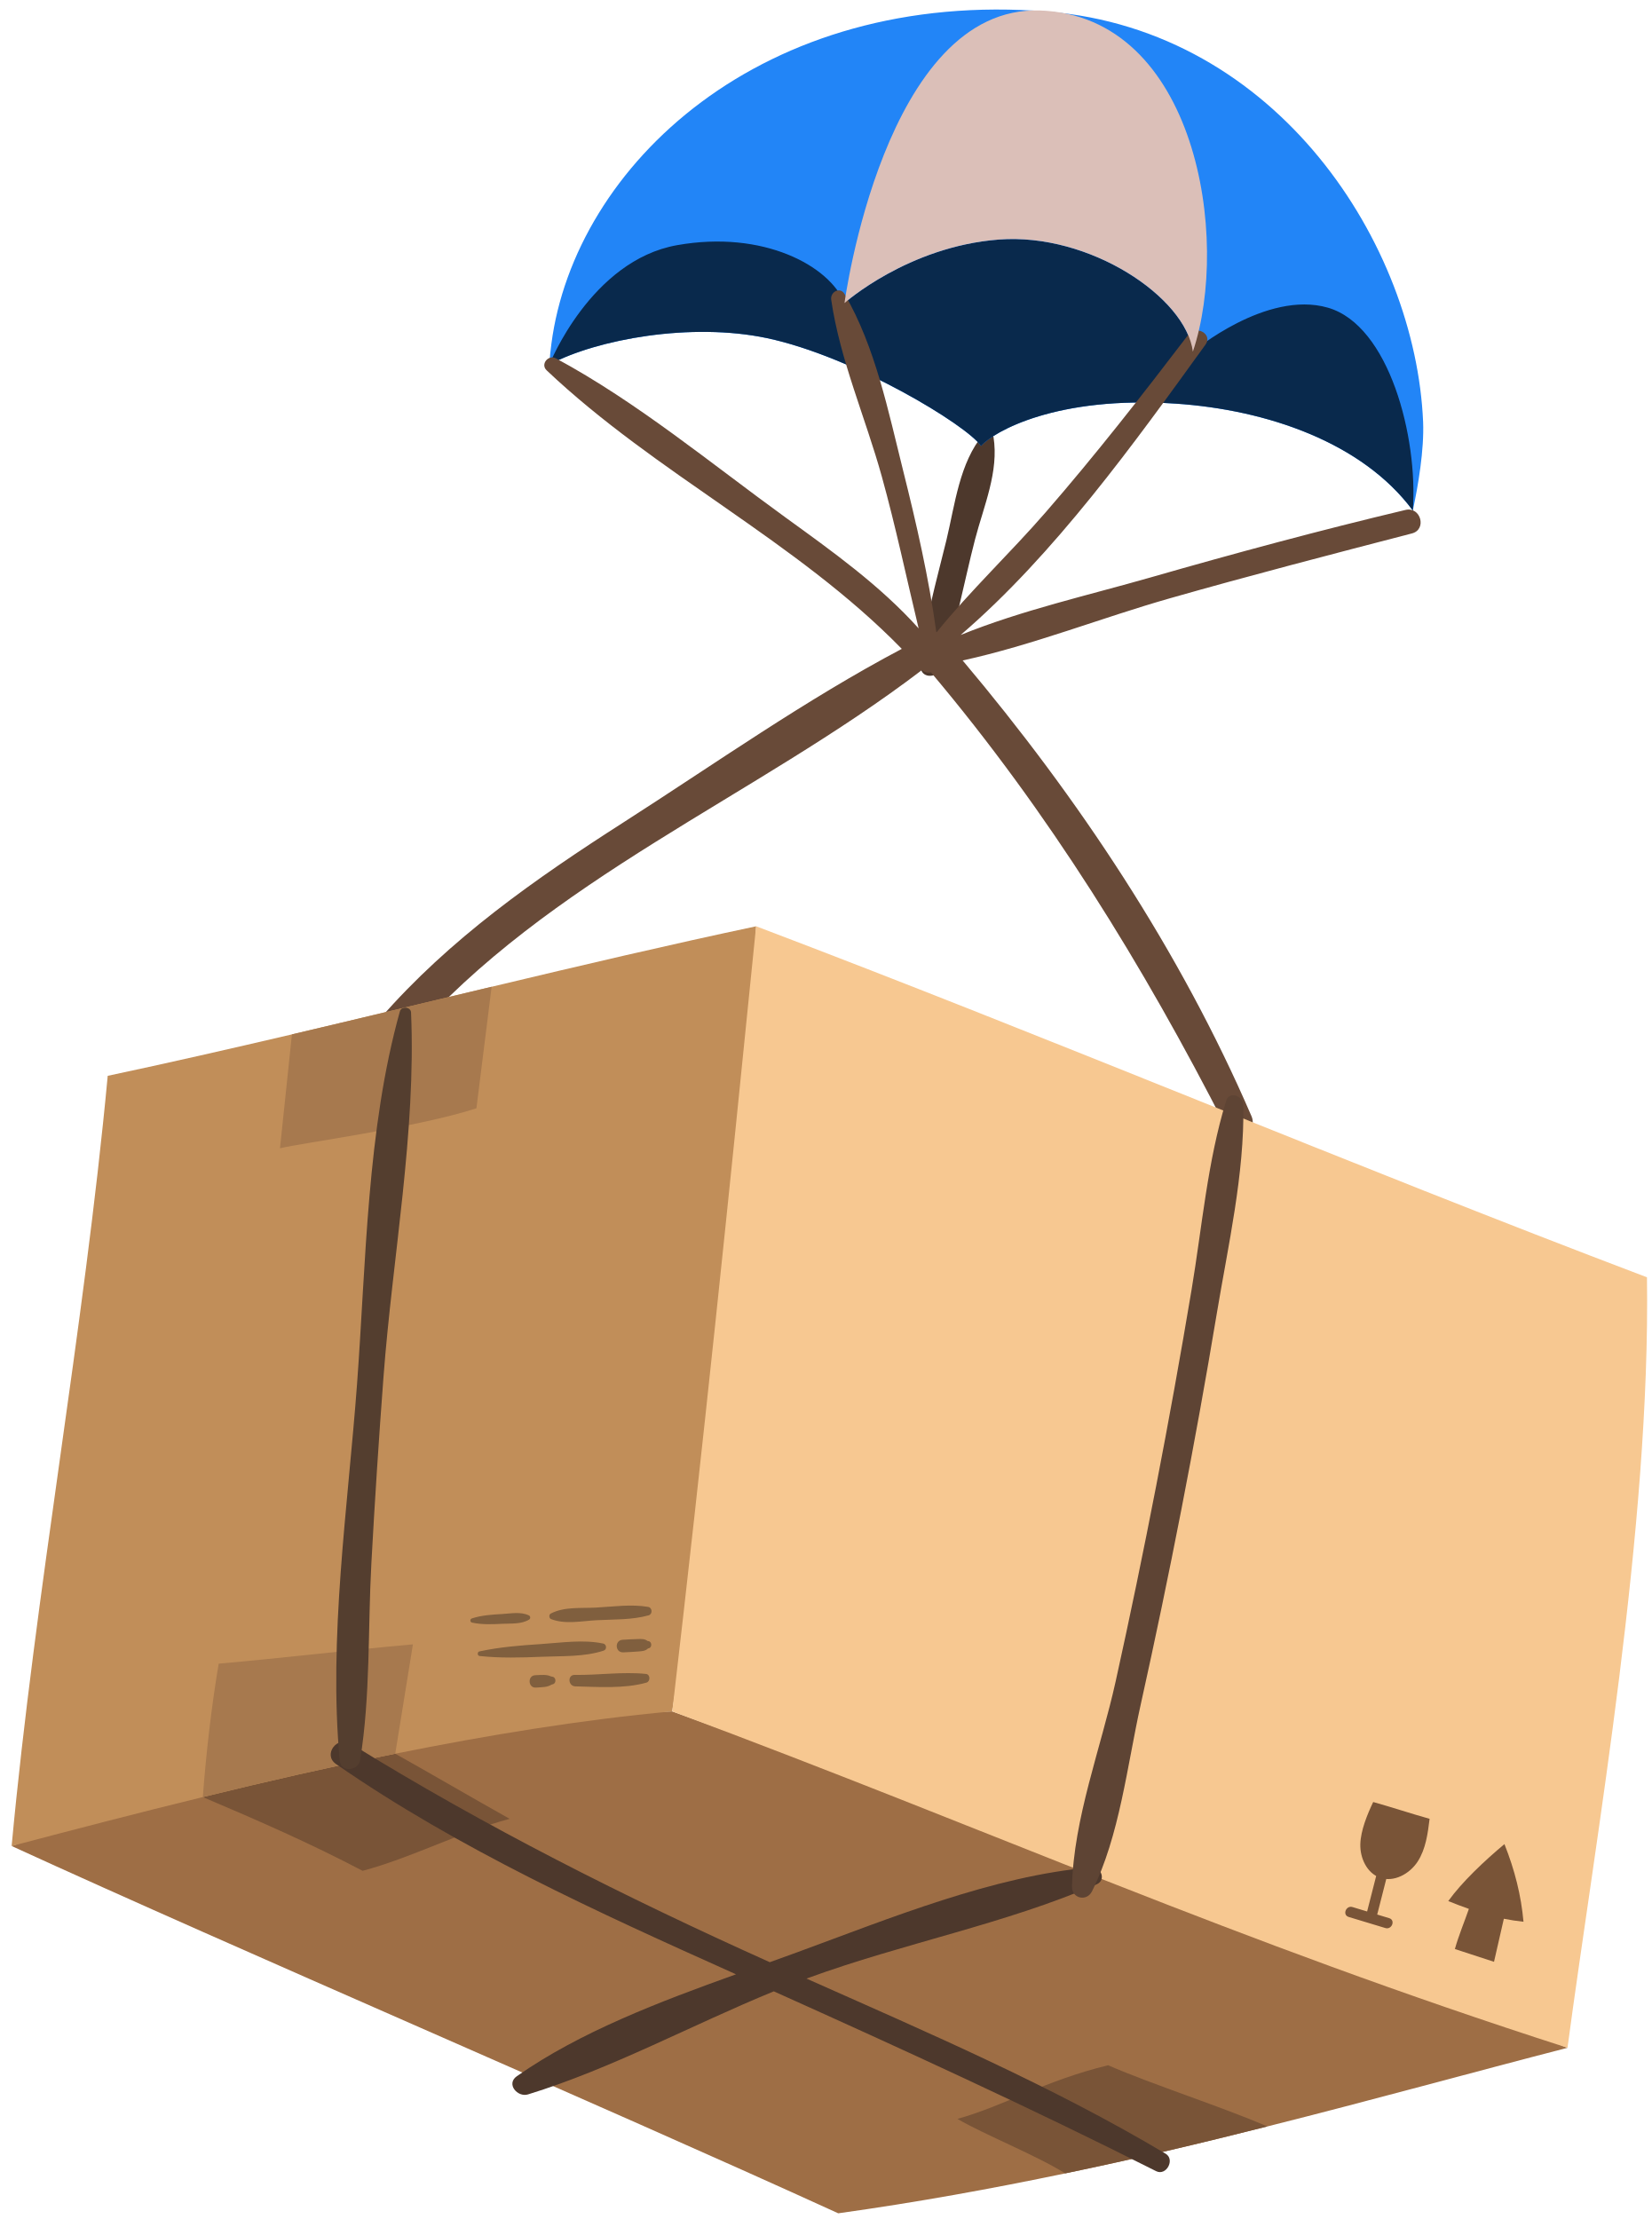
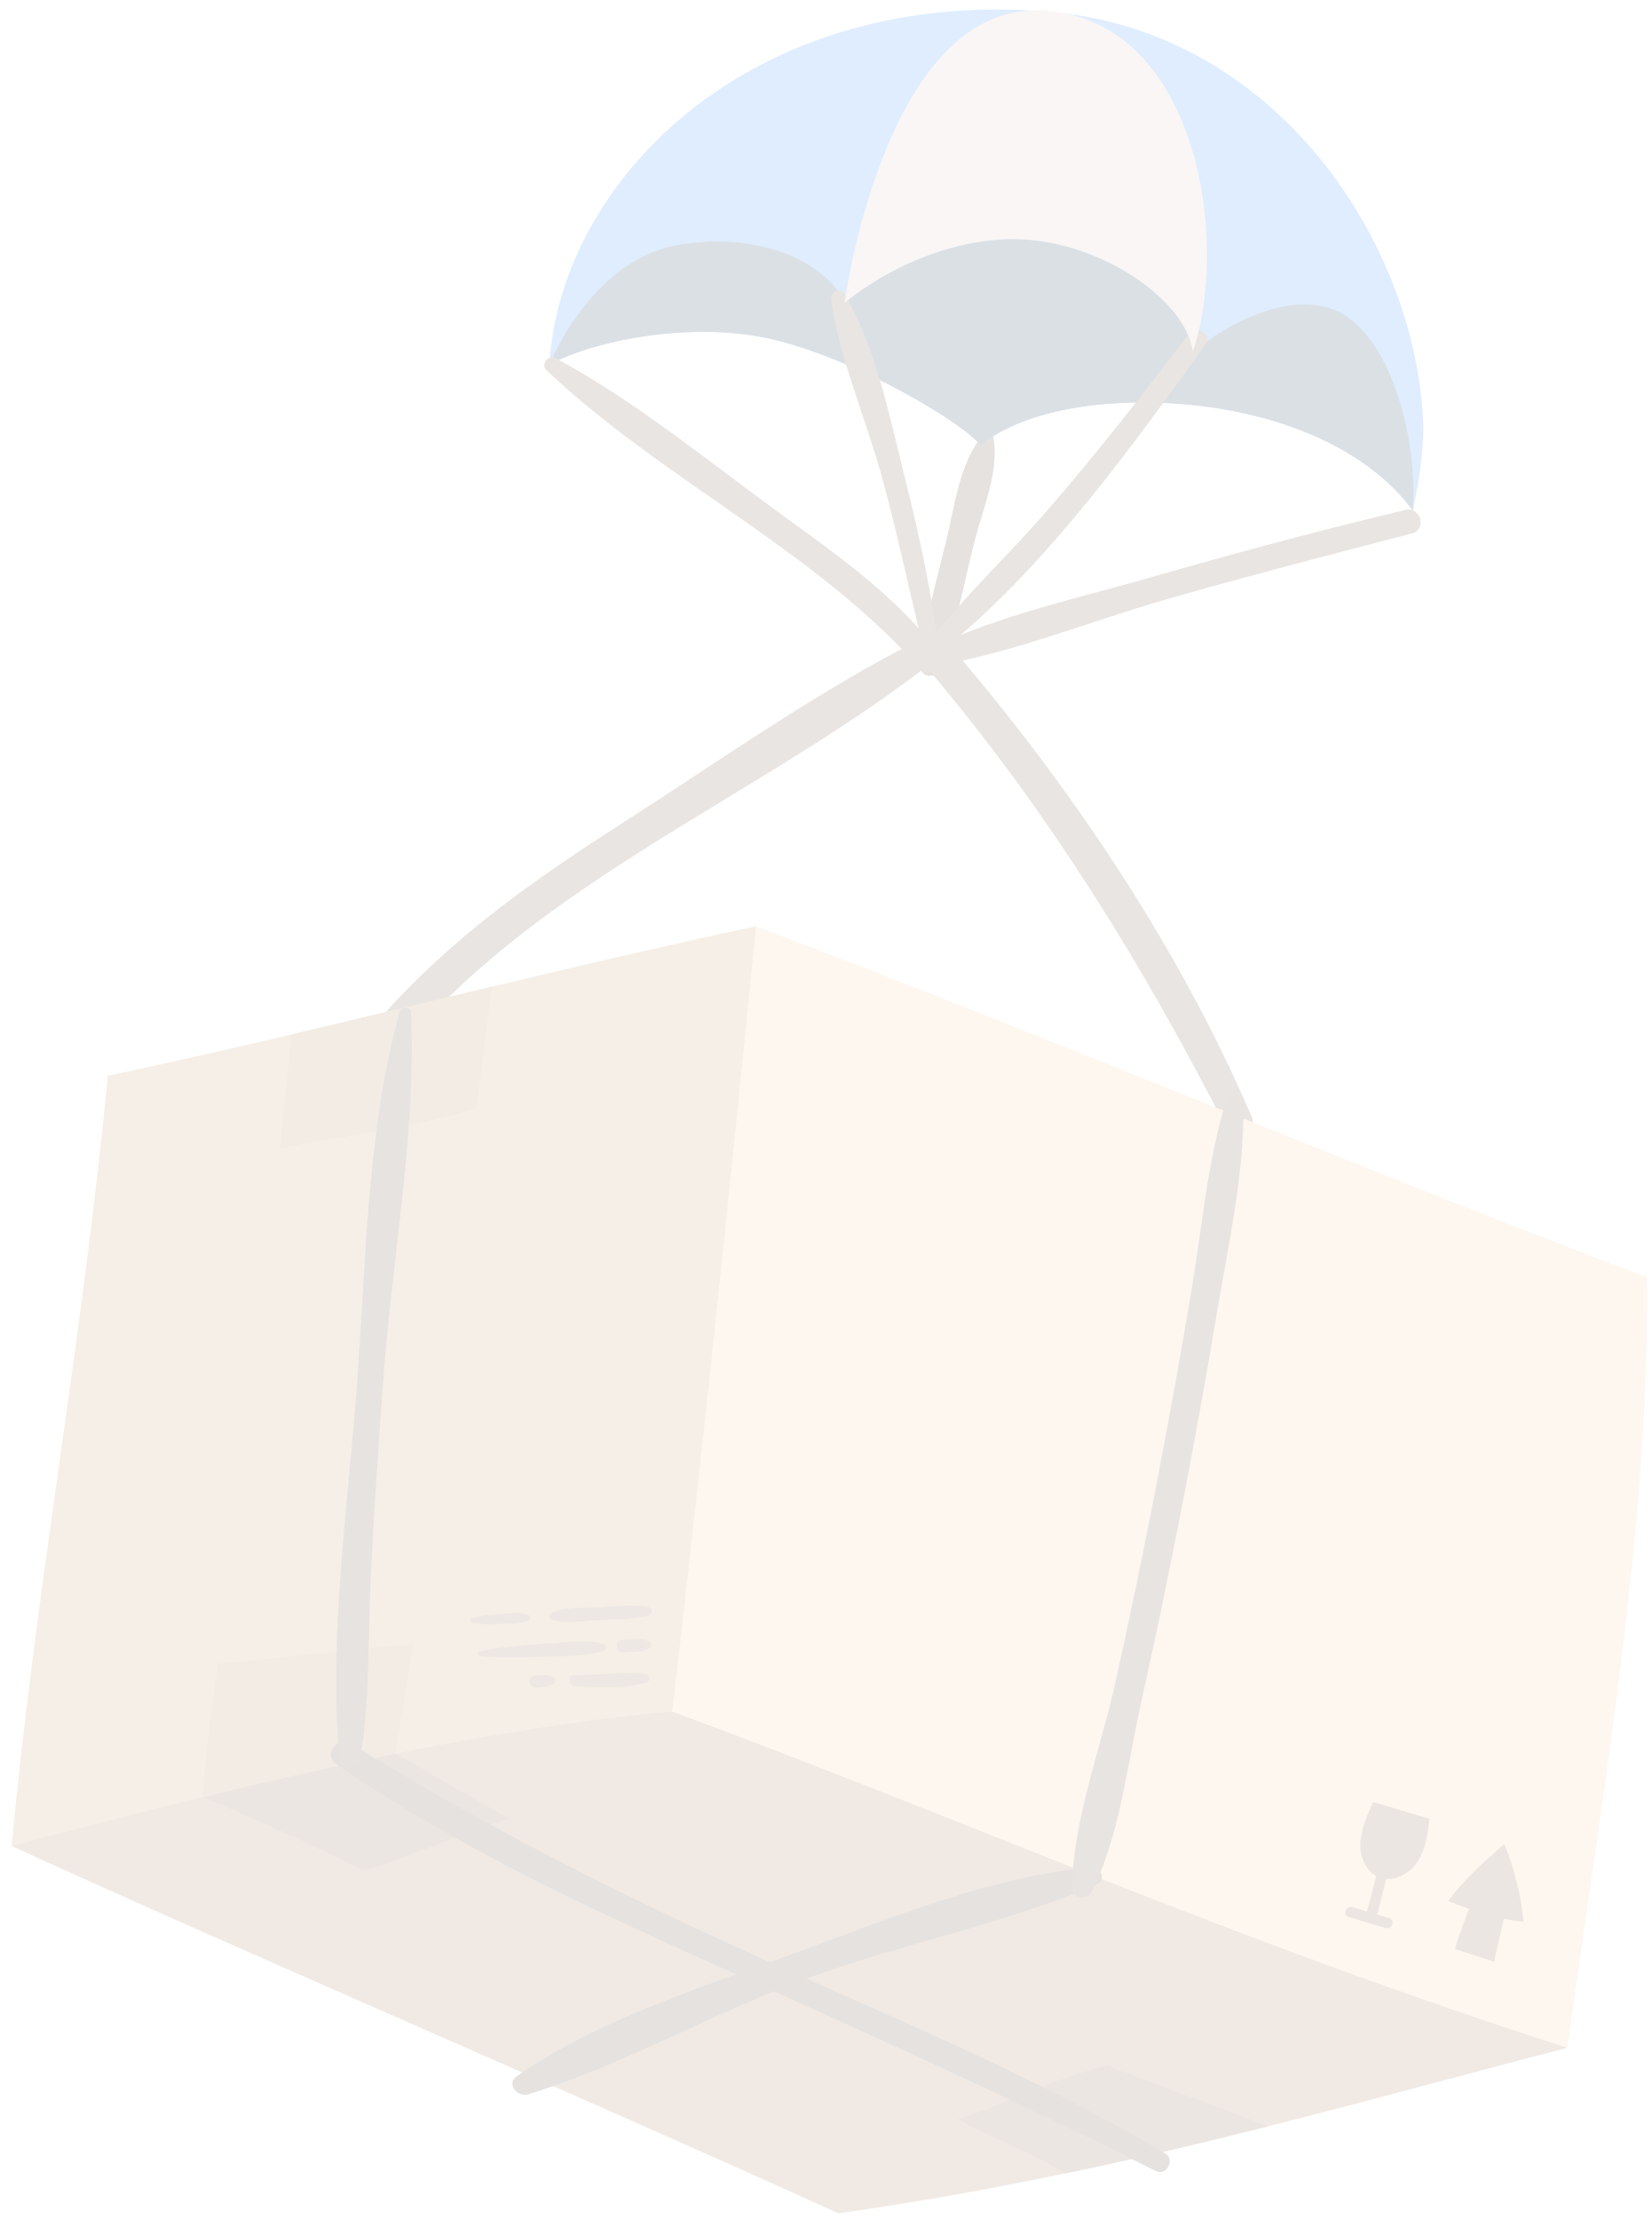
<svg xmlns="http://www.w3.org/2000/svg" width="125px" height="168px" viewBox="0 0 125 168" version="1.1">
  <defs />
-   <g id="Page-1" stroke="none" stroke-width="1" fill="none" fill-rule="evenodd">
+   <g id="Page-1" stroke="none" stroke-width="1" fill="none" fill-rule="evenodd" opacity="0.147">
    <g id="Artboard-2" transform="translate(-1095, -1138)">
      <g id="Group-3" transform="translate(1095, 1138)">
        <path d="M75.208,33.075 C75.154,32.747 74.659,32.629 74.45,32.875 C72.627,35.02 72.292,38.216 71.645,40.894 C70.888,44.025 69.932,47.22 69.709,50.441 C69.647,51.354 70.914,51.386 71.198,50.643 C72.398,47.511 72.968,44.081 73.814,40.834 C74.474,38.305 75.632,35.694 75.208,33.075" id="Fill-39" fill="#4D382C" />
        <path d="M106.953,38.65 C103.122,33.483 95.89,31.026 89.015,30.56 C79.997,29.947 75.26,32.66 74.261,33.76 C73.206,32.198 64.633,26.988 58.051,25.597 C52.324,24.39 45.212,25.673 41.587,27.602 C41.617,27.083 41.668,26.557 41.74,26.038 C43.505,12.521 57.728,-0.888 79.319,0.879 C96.764,2.298 107.16,18.548 107.732,31.942 C107.818,34.048 107.359,36.76 106.953,38.65" id="Fill-40" fill="#2285F7" />
        <path d="M106.953,38.65 C103.122,33.483 95.89,31.026 89.015,30.56 C79.997,29.947 75.26,32.66 74.261,33.76 C73.206,32.198 64.633,26.988 58.051,25.597 C52.324,24.39 45.212,25.673 41.587,27.602 C41.587,27.602 44.721,19.716 51.258,18.561 C57.796,17.399 62.808,20.137 63.93,22.944 C63.93,22.944 68.725,18.667 75.606,18.137 C82.488,17.606 89.774,22.507 90.303,26.621 C90.303,26.621 95.854,21.955 100.515,23.292 C105.176,24.622 107.353,33.117 106.953,38.65" id="Fill-41" fill="#09294C" />
        <path d="M106.398,38.607 C99.931,40.145 93.507,41.878 87.118,43.712 C82.4,45.066 77.34,46.2 72.724,48.073 C79.838,41.966 85.889,33.526 91.26,26.088 C91.832,25.297 90.539,24.579 89.965,25.331 C86.474,29.91 82.94,34.432 79.164,38.78 C76.497,41.851 73.476,44.696 70.912,47.858 C70.901,47.853 70.89,47.85 70.879,47.844 C70.309,43.724 69.378,39.663 68.368,35.627 C67.247,31.154 66.272,26.273 63.937,22.262 C63.598,21.68 62.838,22.102 62.923,22.69 C63.582,27.229 65.526,31.646 66.753,36.072 C67.809,39.878 68.619,43.739 69.542,47.576 C66.618,44.319 63.027,41.759 59.477,39.186 C53.823,35.09 48.233,30.443 42.081,27.129 C41.519,26.826 40.889,27.571 41.381,28.037 C49.675,35.893 60.275,40.933 68.267,49.126 C61.009,52.957 54.115,57.83 47.238,62.236 C40.522,66.538 34.035,71.073 28.768,77.125 C27.636,78.426 29.804,79.99 30.925,78.703 C41.539,66.518 57.128,60.382 69.792,50.729 C69.996,50.907 70.24,50.954 70.479,50.908 C79.4,61.498 86.523,73.037 92.818,85.373 C93.433,86.577 95.278,85.753 94.738,84.501 C89.351,72.014 81.634,60.402 72.875,50.004 C78.156,48.85 83.384,46.773 88.542,45.303 C94.632,43.567 100.759,41.977 106.888,40.385 C108.038,40.086 107.552,38.332 106.398,38.607" id="Fill-42" fill="#684A38" />
        <path d="M0.881,139.761 C18.15,147.676 45.166,159.219 63.457,167.569 C69.409,166.739 75.125,165.698 80.635,164.547 C85.93,163.447 91.026,162.237 95.94,160.993 C103.977,158.973 111.529,156.879 118.66,155.04 C99.377,147.151 71.51,137.062 50.888,129.568 C36.033,129.933 13.71,135.088 0.881,139.761" id="Fill-43" fill="#9E6E45" />
        <path d="M15.354,136.056 C19.542,137.834 23.422,139.526 27.452,141.64 C31.173,140.646 34.859,138.696 38.581,137.702 C35.836,136.166 32.665,134.309 29.921,132.773 C24.797,133.263 20.308,134.661 15.354,136.056" id="Fill-44" fill="#795437" />
        <path d="M0.881,139.761 C5.609,138.514 10.453,137.253 15.354,136.056 C20.165,134.874 25.041,133.763 29.921,132.773 C36.951,131.359 43.986,130.205 50.888,129.568 C53.821,110.123 56.856,91.421 57.236,70.13 C50.726,71.509 43.994,73.09 37.217,74.708 C32.178,75.907 27.112,77.136 22.1,78.313 C17.378,79.416 12.708,80.484 8.154,81.451 C6.361,100.708 2.665,120.503 0.881,139.761" id="Fill-45" fill="#C18E59" />
        <path d="M50.891,129.57 C53.282,109.007 55.071,91.662 57.237,70.126 C79.889,78.717 102.027,88.113 124.678,96.704 C124.959,115.732 120.812,138.928 118.662,155.038 C93.281,146.883 75.353,138.689 50.891,129.57" id="Fill-46" fill="#F7C891" />
        <path d="M21.195,86.936 C22.859,86.527 31.458,85.396 36.066,83.91 C36.455,80.843 36.836,77.775 37.217,74.708 C32.178,75.907 27.112,77.136 22.1,78.313 C21.817,80.98 21.567,83.399 21.195,86.936" id="Fill-47" fill="#A7794E" />
        <path d="M15.354,136.056 C20.165,134.874 25.041,133.763 29.921,132.773 C30.367,130.01 30.813,127.248 31.259,124.493 C26.307,124.935 21.509,125.521 16.557,125.955 C16.026,129.072 15.606,132.668 15.354,136.056" id="Fill-48" fill="#A7794E" />
        <path d="M72.481,160.421 C74.521,161.617 78.476,163.187 80.635,164.547 C85.93,163.447 91.026,162.237 95.94,160.993 C92.518,159.51 87.306,157.843 83.884,156.36 C78.979,157.561 76.149,159.388 72.481,160.421" id="Fill-49" fill="#795437" />
        <path d="M109.636,143.93 C110.659,142.5 112.368,140.886 113.888,139.617 C114.67,141.584 115.152,143.494 115.331,145.495 C114.817,145.441 114.323,145.364 113.844,145.268 C113.595,146.354 113.347,147.441 113.099,148.528 C112.112,148.206 111.125,147.883 110.137,147.561 C110.418,146.552 110.846,145.535 111.197,144.522 C110.676,144.338 110.158,144.141 109.636,143.93" id="Fill-50" fill="#795437" />
        <path d="M103.953,136.43 C103.505,137.371 103.008,138.579 102.979,139.621 C102.95,140.663 103.468,141.796 104.447,142.153 C105.506,142.539 106.716,141.876 107.326,140.929 C107.935,139.981 108.086,138.82 108.223,137.702 C106.915,137.338 105.262,136.793 103.953,136.43" id="Fill-51" fill="#795437" />
        <path d="M102.387,144.383 C102.755,144.494 103.124,144.606 103.493,144.718 C103.74,143.748 103.987,142.778 104.235,141.809 C104.362,141.31 105.109,141.604 104.983,142.1 C104.741,143.05 104.499,143.999 104.257,144.949 C104.56,145.04 104.862,145.132 105.166,145.224 C105.66,145.373 105.367,146.121 104.874,145.972 C103.947,145.691 103.021,145.411 102.095,145.131 C101.601,144.981 101.894,144.234 102.387,144.383" id="Fill-52" fill="#795437" />
        <path d="M26.563,132.015 C36.747,138.312 47.287,143.614 58.201,148.525 C58.225,148.537 58.25,148.547 58.273,148.558 C58.966,148.31 59.653,148.062 60.327,147.815 C67.308,145.256 75.177,142.017 82.625,141.377 C83.355,141.314 83.761,142.34 83.018,142.662 C76.069,145.674 68.342,147.134 61.202,149.744 C61.153,149.761 61.105,149.782 61.056,149.8 C70.259,153.895 79.591,157.902 88.243,163.058 C88.974,163.493 88.29,164.767 87.52,164.378 C77.983,159.565 68.312,155.142 58.579,150.764 C52.368,153.309 46.307,156.617 39.975,158.566 C39.175,158.812 38.29,157.775 39.123,157.191 C43.925,153.822 49.966,151.539 55.716,149.474 C55.658,149.448 55.6,149.421 55.542,149.395 C45.243,144.776 34.746,140.004 25.436,133.554 C24.418,132.848 25.53,131.376 26.563,132.015" id="Fill-53" fill="#4D382C" />
        <path d="M84.454,127.312 C85.542,122.394 86.563,117.46 87.521,112.514 C88.479,107.568 89.373,102.61 90.205,97.642 C90.996,92.908 91.404,87.949 92.817,83.355 C93.061,82.562 94.11,82.972 94.123,83.671 C94.211,88.906 92.972,94.283 92.115,99.435 C91.288,104.403 90.391,109.36 89.428,114.304 C88.465,119.248 87.437,124.179 86.344,129.096 C85.335,133.634 84.753,139.025 82.663,143.197 C82.265,143.991 81.133,143.739 81.153,142.832 C81.265,137.708 83.343,132.333 84.454,127.312" id="Fill-54" fill="#5E4434" />
        <path d="M30.274,76.565 C30.388,76.16 31.099,76.224 31.117,76.652 C31.51,85.752 29.718,95.145 29.033,104.223 C28.678,108.928 28.371,113.637 28.114,118.349 C27.845,123.262 28.052,128.404 27.262,133.256 C27.128,134.074 25.808,134.226 25.721,133.305 C24.85,124.05 26.339,114.064 27.027,104.807 C27.714,95.556 27.768,85.532 30.274,76.565" id="Fill-55" fill="#543E2F" />
        <path d="M41.696,122.16 C42.727,121.629 43.973,121.772 45.113,121.71 C46.414,121.64 47.78,121.439 49.069,121.658 C49.388,121.712 49.415,122.208 49.103,122.296 C47.844,122.651 46.465,122.597 45.165,122.666 C44.023,122.726 42.8,123 41.719,122.582 C41.555,122.519 41.54,122.24 41.696,122.16" id="Fill-56" fill="#805F3E" />
        <path d="M35.715,122.534 C36.454,122.288 37.23,122.242 38.003,122.198 C38.675,122.159 39.419,122.006 40.04,122.302 C40.163,122.36 40.173,122.546 40.057,122.617 C39.471,122.977 38.714,122.904 38.042,122.937 C37.269,122.975 36.493,123.012 35.732,122.846 C35.576,122.812 35.564,122.584 35.715,122.534" id="Fill-57" fill="#805F3E" />
        <path d="M47.124,124.148 C47.507,124.121 47.893,124.103 48.277,124.092 C48.56,124.084 48.817,124.072 49.021,124.239 C49.042,124.242 49.063,124.245 49.083,124.248 C49.356,124.283 49.38,124.728 49.113,124.792 C49.092,124.797 49.071,124.802 49.051,124.807 C48.867,124.995 48.609,125.01 48.327,125.033 C47.944,125.062 47.558,125.086 47.174,125.099 C46.562,125.121 46.511,124.192 47.124,124.148" id="Fill-58" fill="#805F3E" />
        <path d="M36.286,125.03 C37.827,124.696 39.377,124.574 40.948,124.472 C42.495,124.372 44.14,124.111 45.665,124.433 C45.934,124.49 45.956,124.886 45.693,124.971 C44.211,125.454 42.548,125.369 40.999,125.434 C39.426,125.5 37.872,125.543 36.305,125.375 C36.132,125.357 36.117,125.067 36.286,125.03" id="Fill-59" fill="#805F3E" />
        <path d="M43.506,126.806 C45.279,126.836 47.146,126.549 48.9,126.733 C49.24,126.769 49.245,127.303 48.935,127.391 C47.268,127.864 45.27,127.715 43.553,127.674 C42.998,127.661 42.945,126.796 43.506,126.806" id="Fill-60" fill="#805F3E" />
        <path d="M40.521,126.83 C40.737,126.822 40.959,126.801 41.175,126.808 C41.272,126.811 41.38,126.822 41.476,126.841 C41.595,126.865 41.703,126.933 41.822,126.947 C42.104,126.979 42.129,127.45 41.852,127.512 C41.735,127.538 41.634,127.617 41.52,127.653 C41.425,127.684 41.322,127.706 41.224,127.719 C41.009,127.748 40.788,127.75 40.571,127.767 C39.969,127.811 39.916,126.85 40.521,126.83" id="Fill-61" fill="#805F3E" />
        <path d="M90.303,26.621 C93.19,18.03 90.533,1.206 78.738,0.794 C66.944,0.381 63.93,22.944 63.93,22.944 C63.93,22.944 68.725,18.667 75.606,18.137 C82.488,17.606 89.774,22.507 90.303,26.621" id="Fill-62" fill="#DBBFB8" />
      </g>
    </g>
  </g>
</svg>
